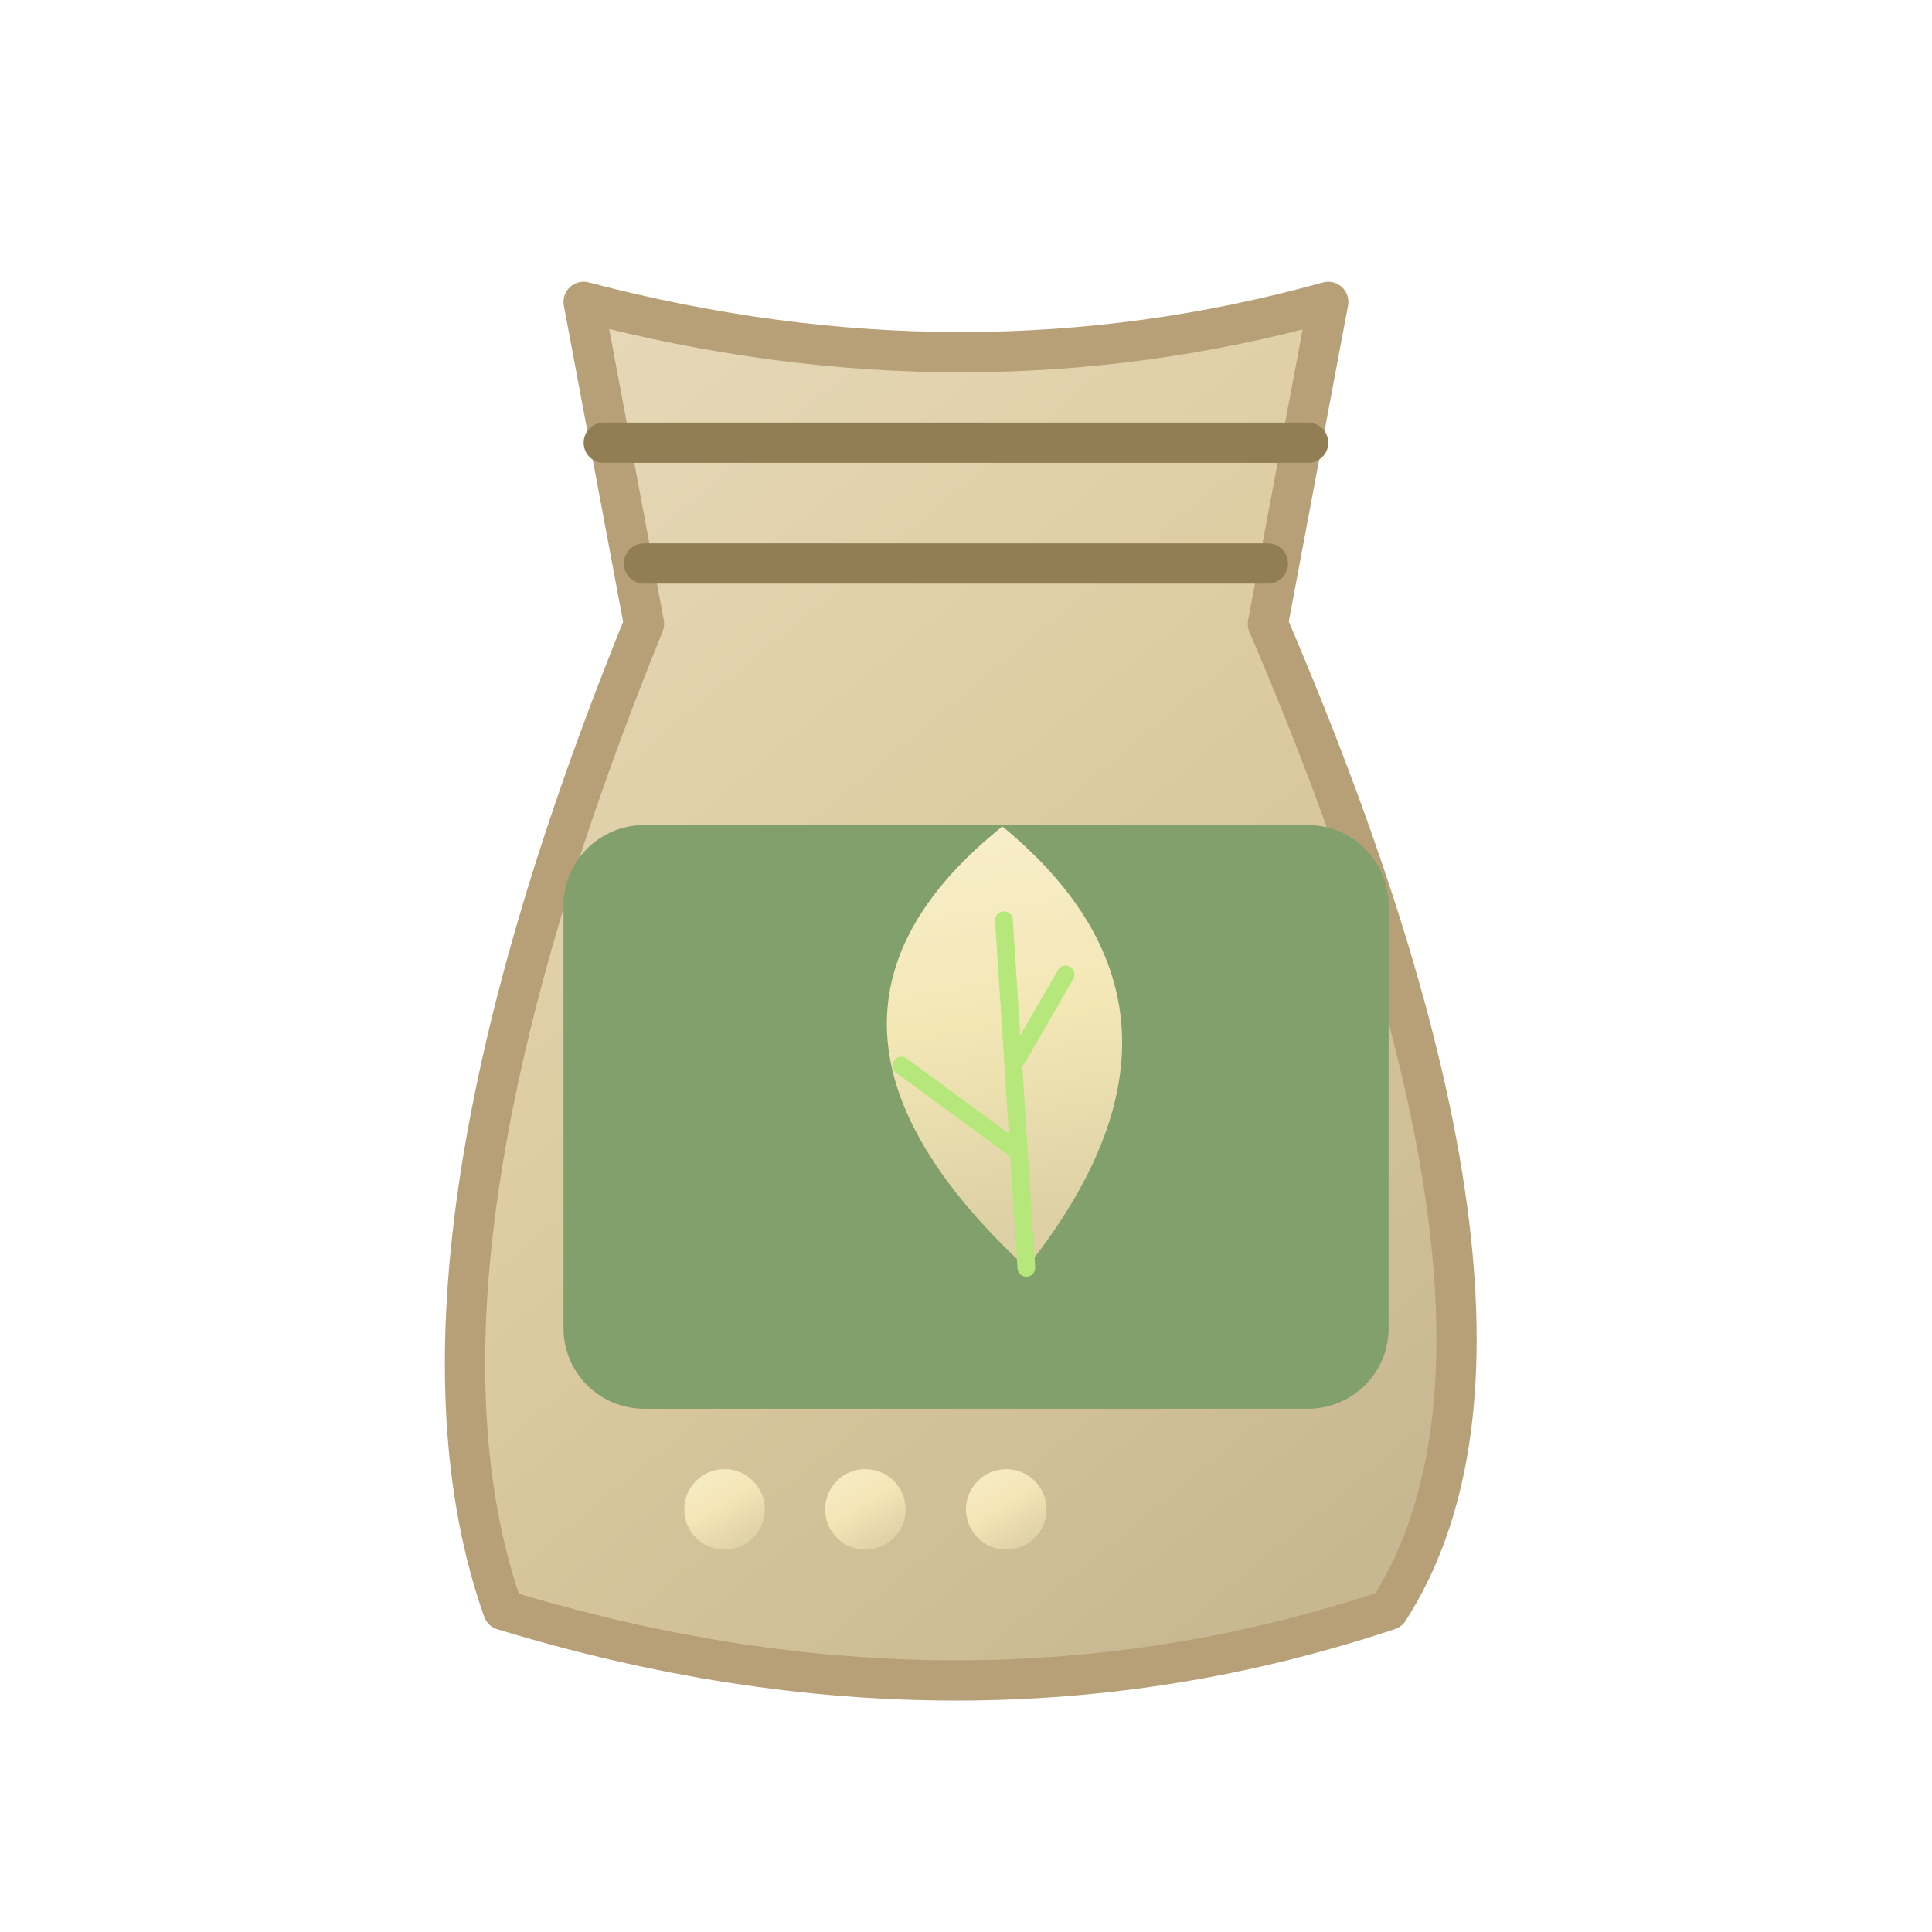
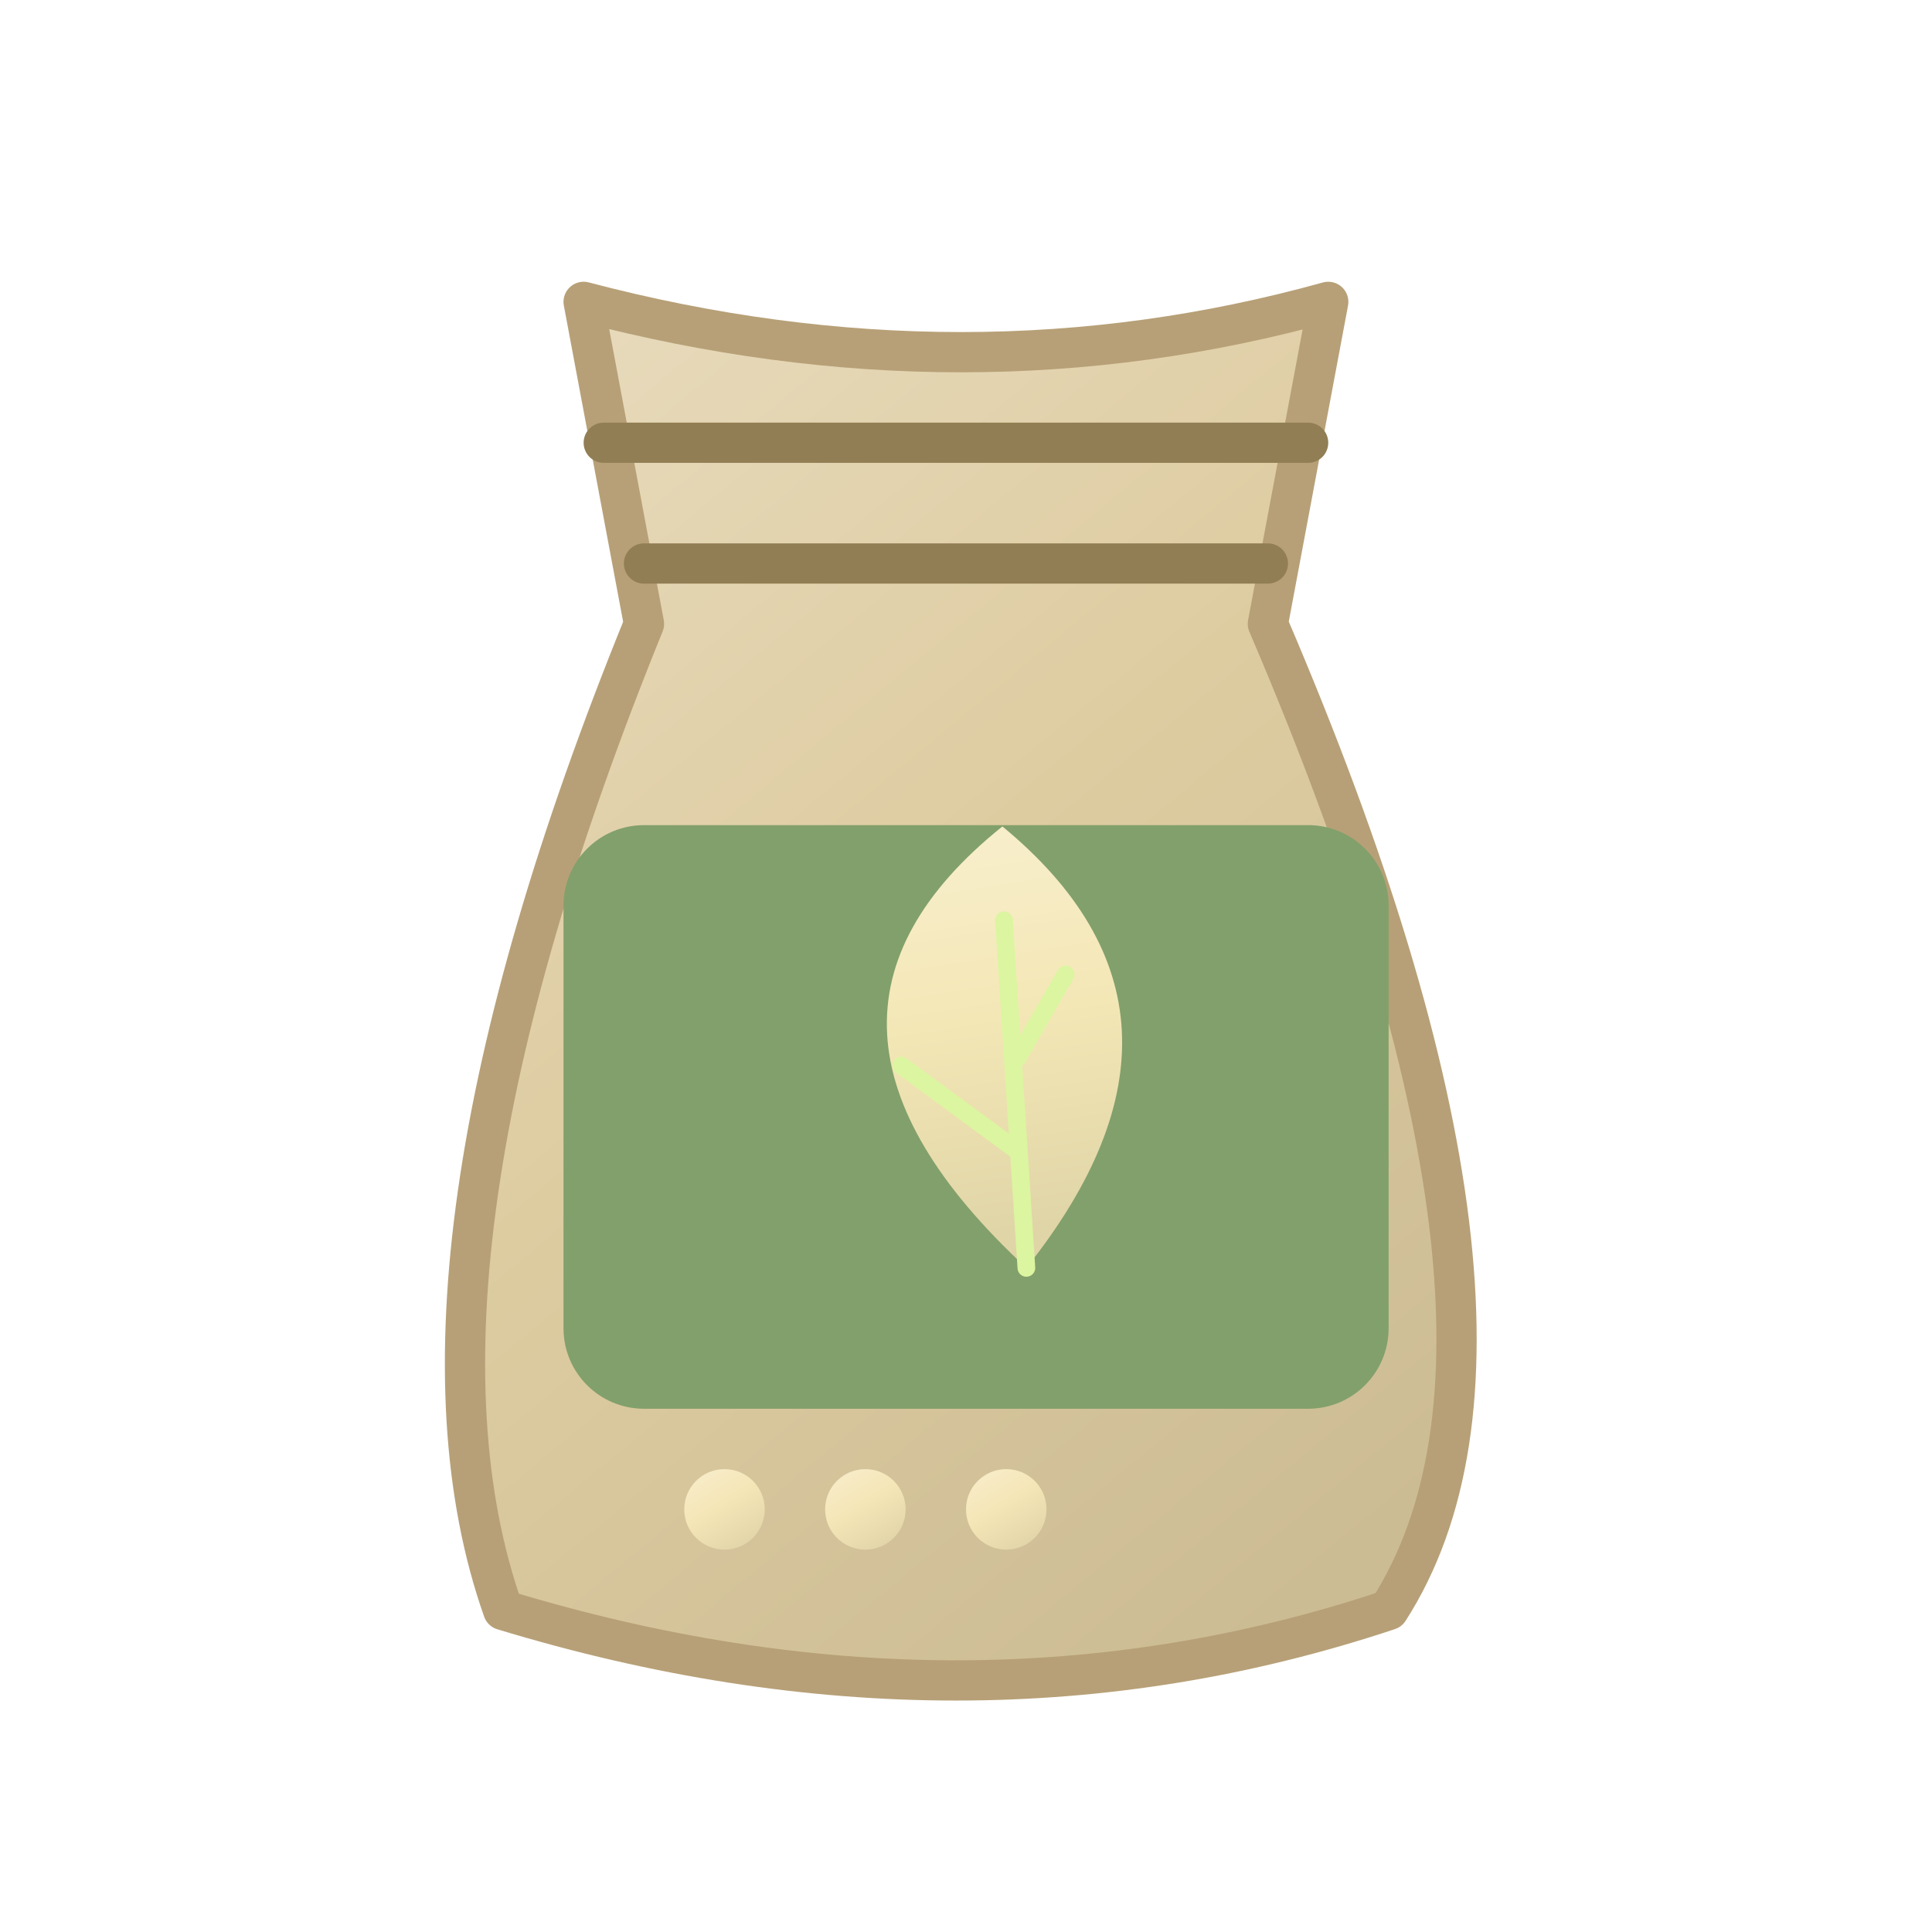
<svg xmlns="http://www.w3.org/2000/svg" width="96" height="96" viewBox="0 0 96 96">
  <defs>
    <linearGradient id="paintdecca1" x1="15%" y1="0%" x2="75%" y2="100%">
-       <stop stop-color="#e6d8b8" />
+       <stop stop-color="#e7dabb" />
      <stop offset=".45" stop-color="#decca1" />
-       <stop offset="1" stop-color="#c8b891" />
+       <stop offset="1" stop-color="#ccbc94" />
    </linearGradient>
    <linearGradient id="paintf4e7b6" x1="15%" y1="0%" x2="75%" y2="100%">
-       <stop stop-color="#f7edc8" />
+       <stop stop-color="#f7eeca" />
      <stop offset=".45" stop-color="#f4e7b6" />
-       <stop offset="1" stop-color="#dcd0a4" />
+       <stop offset="1" stop-color="#e0d5a7" />
    </linearGradient>
    <linearGradient id="paintf5e6b7" x1="15%" y1="0%" x2="75%" y2="100%">
-       <stop stop-color="#f7ecc8" />
+       <stop stop-color="#f8edcb" />
      <stop offset=".45" stop-color="#f5e6b7" />
-       <stop offset="1" stop-color="#ddcfa5" />
+       <stop offset="1" stop-color="#e1d4a8" />
    </linearGradient>
    <clipPath id="cell0">
      <rect x="0" y="0" width="96" height="96" />
    </clipPath>
  </defs>
  <g clip-path="url(#cell0)">
    <g transform="translate(0 0) rotate(0) scale(1)">
      <path d="M29 15 Q48 20 66 15 L63 31 Q78 66 69 80 Q48 87 25 80 Q19 63 32 31Z" fill="url(#paintdecca1)" stroke="#b7a077" stroke-width="2" stroke-linecap="round" stroke-linejoin="round" />
      <rect x="28" y="41" width="41" height="29" rx="4" fill="#82a06b" />
      <path d="M30 22 L65 22 M32 28 L63 28" fill="none" stroke="#927e54" stroke-width="2" stroke-linecap="round" stroke-linejoin="round" />
      <g transform="translate(51 63) rotate(30) scale(0.8)">
        <path d="M0 0 Q-22 -5 -15 -23 Q3 -20 0 0" fill="url(#paintf4e7b6)" />
-         <path d="M0 0 L-12 -18 M-4 -6 L-13 -7 M-7 -11 L-7 -17" fill="none" stroke="#b5e77b" stroke-width="1.1" stroke-linecap="round" stroke-linejoin="round" />
+         <path d="M0 0 L-12 -18 M-4 -6 L-13 -7 M-7 -11 L-7 -17" fill="none" stroke="#dcf5a0" stroke-width="1.1" stroke-linecap="round" stroke-linejoin="round" />
      </g>
      <ellipse cx="36" cy="75" rx="2" ry="2" fill="url(#paintf5e6b7)" />
      <ellipse cx="43" cy="75" rx="2" ry="2" fill="url(#paintf5e6b7)" />
      <ellipse cx="50" cy="75" rx="2" ry="2" fill="url(#paintf5e6b7)" />
    </g>
  </g>
</svg>
